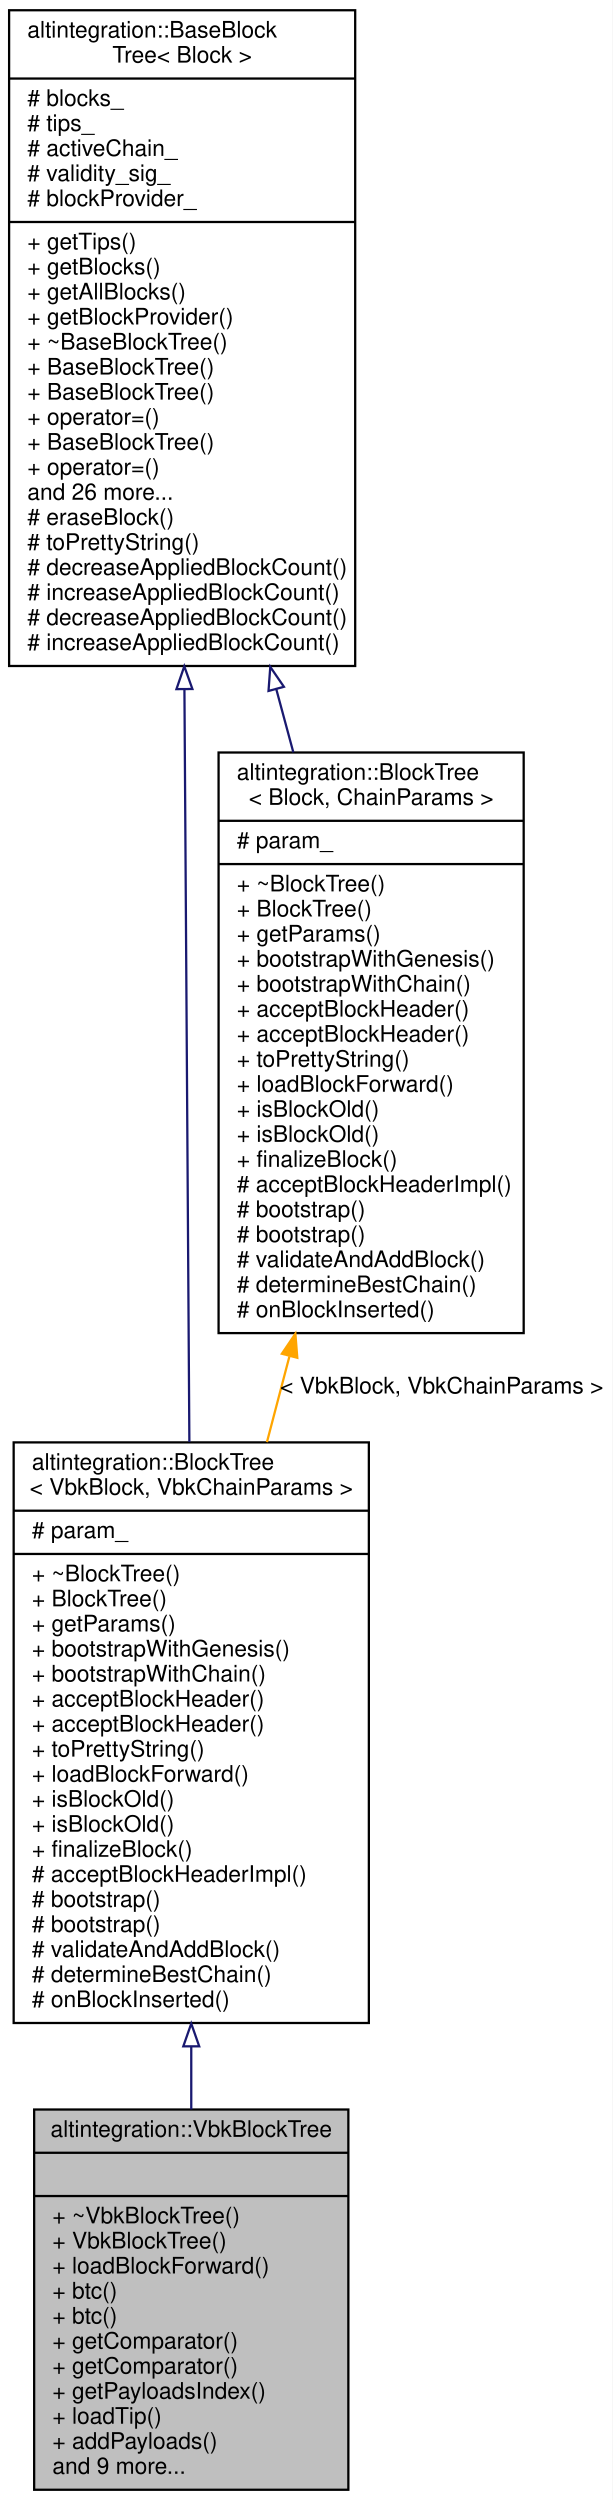
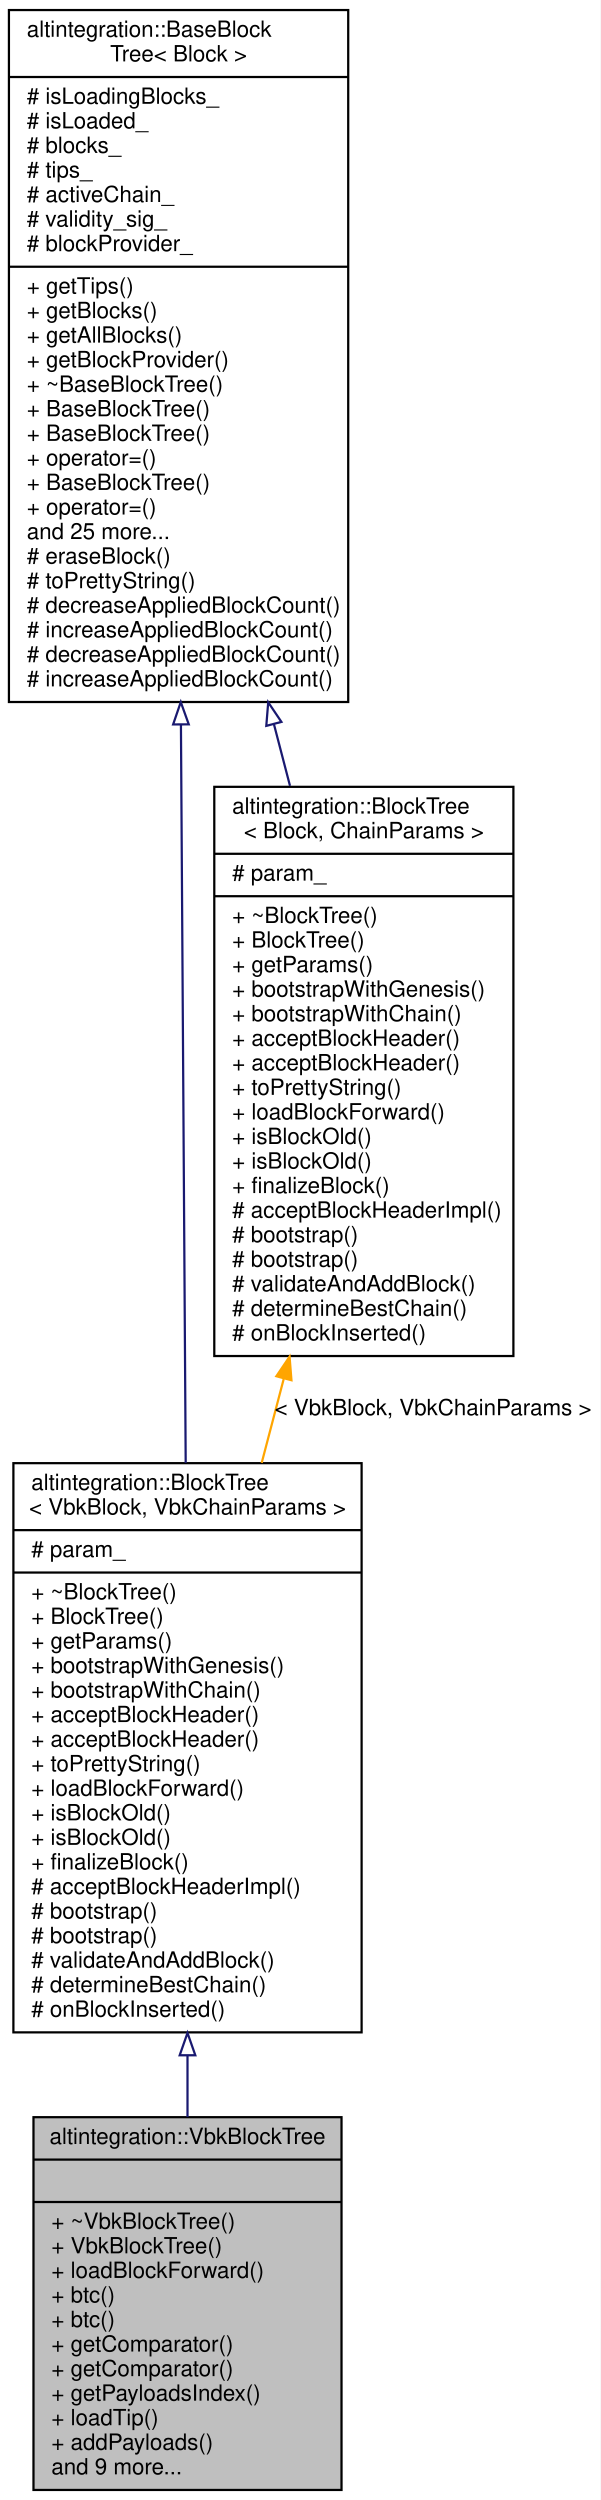
- <svg xmlns="http://www.w3.org/2000/svg" xmlns:xlink="http://www.w3.org/1999/xlink" width="269pt" height="1098pt" viewBox="0.00 0.00 269.00 1098.00">
-   <g id="graph0" class="graph" transform="scale(1 1) rotate(0) translate(4 1094)">
-     <polygon fill="white" stroke="transparent" points="-4,4 -4,-1094 265,-1094 265,4 -4,4" />
+ <svg xmlns="http://www.w3.org/2000/svg" xmlns:xlink="http://www.w3.org/1999/xlink" width="269pt" height="1120pt" viewBox="0.00 0.00 269.00 1120.00">
+   <g id="graph0" class="graph" transform="scale(1 1) rotate(0) translate(4 1116)">
+     <polygon fill="white" stroke="transparent" points="-4,4 -4,-1116 265,-1116 265,4 -4,4" />
    <g id="node1" class="node">
      <g id="a_node1">
        <a xlink:title="Veriblock block tree.">
          <polygon fill="#bfbfbf" stroke="black" points="11,-0.5 11,-167.5 149,-167.5 149,-0.5 11,-0.5" />
          <text text-anchor="middle" x="80" y="-155.5" font-family="Helvetica,sans-Serif" font-size="10.00">altintegration::VbkBlockTree</text>
          <polyline fill="none" stroke="black" points="11,-148.5 149,-148.5 " />
          <text text-anchor="middle" x="80" y="-136.5" font-family="Helvetica,sans-Serif" font-size="10.00"> </text>
          <polyline fill="none" stroke="black" points="11,-129.5 149,-129.5 " />
          <text text-anchor="start" x="19" y="-117.5" font-family="Helvetica,sans-Serif" font-size="10.00">+ ~VbkBlockTree()</text>
          <text text-anchor="start" x="19" y="-106.5" font-family="Helvetica,sans-Serif" font-size="10.00">+ VbkBlockTree()</text>
          <text text-anchor="start" x="19" y="-95.5" font-family="Helvetica,sans-Serif" font-size="10.00">+ loadBlockForward()</text>
          <text text-anchor="start" x="19" y="-84.5" font-family="Helvetica,sans-Serif" font-size="10.00">+ btc()</text>
          <text text-anchor="start" x="19" y="-73.5" font-family="Helvetica,sans-Serif" font-size="10.00">+ btc()</text>
          <text text-anchor="start" x="19" y="-62.5" font-family="Helvetica,sans-Serif" font-size="10.00">+ getComparator()</text>
          <text text-anchor="start" x="19" y="-51.5" font-family="Helvetica,sans-Serif" font-size="10.00">+ getComparator()</text>
          <text text-anchor="start" x="19" y="-40.5" font-family="Helvetica,sans-Serif" font-size="10.00">+ getPayloadsIndex()</text>
          <text text-anchor="start" x="19" y="-29.5" font-family="Helvetica,sans-Serif" font-size="10.00">+ loadTip()</text>
          <text text-anchor="start" x="19" y="-18.5" font-family="Helvetica,sans-Serif" font-size="10.00">+ addPayloads()</text>
          <text text-anchor="start" x="19" y="-7.5" font-family="Helvetica,sans-Serif" font-size="10.00">and 9 more...</text>
        </a>
      </g>
    </g>
    <g id="node2" class="node">
      <g id="a_node2">
        <a xlink:href="structaltintegration_1_1BlockTree.html" target="_top" xlink:title=" ">
          <polygon fill="white" stroke="black" points="2,-205.5 2,-460.5 158,-460.5 158,-205.5 2,-205.5" />
          <text text-anchor="start" x="10" y="-448.5" font-family="Helvetica,sans-Serif" font-size="10.00">altintegration::BlockTree</text>
          <text text-anchor="middle" x="80" y="-437.5" font-family="Helvetica,sans-Serif" font-size="10.00">&lt; VbkBlock, VbkChainParams &gt;</text>
          <polyline fill="none" stroke="black" points="2,-430.5 158,-430.5 " />
          <text text-anchor="start" x="10" y="-418.5" font-family="Helvetica,sans-Serif" font-size="10.00"># param_</text>
          <polyline fill="none" stroke="black" points="2,-411.5 158,-411.5 " />
          <text text-anchor="start" x="10" y="-399.5" font-family="Helvetica,sans-Serif" font-size="10.00">+ ~BlockTree()</text>
          <text text-anchor="start" x="10" y="-388.5" font-family="Helvetica,sans-Serif" font-size="10.00">+ BlockTree()</text>
          <text text-anchor="start" x="10" y="-377.5" font-family="Helvetica,sans-Serif" font-size="10.00">+ getParams()</text>
          <text text-anchor="start" x="10" y="-366.5" font-family="Helvetica,sans-Serif" font-size="10.00">+ bootstrapWithGenesis()</text>
          <text text-anchor="start" x="10" y="-355.5" font-family="Helvetica,sans-Serif" font-size="10.00">+ bootstrapWithChain()</text>
          <text text-anchor="start" x="10" y="-344.5" font-family="Helvetica,sans-Serif" font-size="10.00">+ acceptBlockHeader()</text>
          <text text-anchor="start" x="10" y="-333.5" font-family="Helvetica,sans-Serif" font-size="10.00">+ acceptBlockHeader()</text>
          <text text-anchor="start" x="10" y="-322.5" font-family="Helvetica,sans-Serif" font-size="10.00">+ toPrettyString()</text>
          <text text-anchor="start" x="10" y="-311.5" font-family="Helvetica,sans-Serif" font-size="10.00">+ loadBlockForward()</text>
          <text text-anchor="start" x="10" y="-300.5" font-family="Helvetica,sans-Serif" font-size="10.00">+ isBlockOld()</text>
          <text text-anchor="start" x="10" y="-289.5" font-family="Helvetica,sans-Serif" font-size="10.00">+ isBlockOld()</text>
          <text text-anchor="start" x="10" y="-278.5" font-family="Helvetica,sans-Serif" font-size="10.00">+ finalizeBlock()</text>
          <text text-anchor="start" x="10" y="-267.5" font-family="Helvetica,sans-Serif" font-size="10.00"># acceptBlockHeaderImpl()</text>
          <text text-anchor="start" x="10" y="-256.5" font-family="Helvetica,sans-Serif" font-size="10.00"># bootstrap()</text>
          <text text-anchor="start" x="10" y="-245.5" font-family="Helvetica,sans-Serif" font-size="10.00"># bootstrap()</text>
          <text text-anchor="start" x="10" y="-234.5" font-family="Helvetica,sans-Serif" font-size="10.00"># validateAndAddBlock()</text>
          <text text-anchor="start" x="10" y="-223.5" font-family="Helvetica,sans-Serif" font-size="10.00"># determineBestChain()</text>
          <text text-anchor="start" x="10" y="-212.5" font-family="Helvetica,sans-Serif" font-size="10.00"># onBlockInserted()</text>
        </a>
      </g>
    </g>
    <g id="edge1" class="edge">
      <path fill="none" stroke="midnightblue" d="M80,-195.07C80,-185.72 80,-176.48 80,-167.56" />
      <polygon fill="none" stroke="midnightblue" points="76.5,-195.24 80,-205.24 83.5,-195.24 76.5,-195.24" />
    </g>
    <g id="node3" class="node">
      <g id="a_node3">
        <a xlink:href="structaltintegration_1_1BaseBlockTree.html" target="_top" xlink:title="Base block tree that stores all blocks, maintains tree tips, maintains active chain.">
-           <polygon fill="white" stroke="black" points="0,-801.5 0,-1089.5 152,-1089.5 152,-801.5 0,-801.5" />
-           <text text-anchor="start" x="8" y="-1077.5" font-family="Helvetica,sans-Serif" font-size="10.00">altintegration::BaseBlock</text>
-           <text text-anchor="middle" x="76" y="-1066.5" font-family="Helvetica,sans-Serif" font-size="10.00">Tree&lt; Block &gt;</text>
-           <polyline fill="none" stroke="black" points="0,-1059.5 152,-1059.5 " />
+           <polygon fill="white" stroke="black" points="0,-801.5 0,-1111.5 152,-1111.5 152,-801.5 0,-801.5" />
+           <text text-anchor="start" x="8" y="-1099.5" font-family="Helvetica,sans-Serif" font-size="10.00">altintegration::BaseBlock</text>
+           <text text-anchor="middle" x="76" y="-1088.5" font-family="Helvetica,sans-Serif" font-size="10.00">Tree&lt; Block &gt;</text>
+           <polyline fill="none" stroke="black" points="0,-1081.5 152,-1081.5 " />
+           <text text-anchor="start" x="8" y="-1069.5" font-family="Helvetica,sans-Serif" font-size="10.00"># isLoadingBlocks_</text>
+           <text text-anchor="start" x="8" y="-1058.5" font-family="Helvetica,sans-Serif" font-size="10.00"># isLoaded_</text>
          <text text-anchor="start" x="8" y="-1047.5" font-family="Helvetica,sans-Serif" font-size="10.00"># blocks_</text>
          <text text-anchor="start" x="8" y="-1036.5" font-family="Helvetica,sans-Serif" font-size="10.00"># tips_</text>
          <text text-anchor="start" x="8" y="-1025.5" font-family="Helvetica,sans-Serif" font-size="10.00"># activeChain_</text>
          <text text-anchor="start" x="8" y="-1014.5" font-family="Helvetica,sans-Serif" font-size="10.00"># validity_sig_</text>
          <text text-anchor="start" x="8" y="-1003.5" font-family="Helvetica,sans-Serif" font-size="10.00"># blockProvider_</text>
          <polyline fill="none" stroke="black" points="0,-996.5 152,-996.5 " />
          <text text-anchor="start" x="8" y="-984.5" font-family="Helvetica,sans-Serif" font-size="10.00">+ getTips()</text>
          <text text-anchor="start" x="8" y="-973.5" font-family="Helvetica,sans-Serif" font-size="10.00">+ getBlocks()</text>
          <text text-anchor="start" x="8" y="-962.5" font-family="Helvetica,sans-Serif" font-size="10.00">+ getAllBlocks()</text>
          <text text-anchor="start" x="8" y="-951.5" font-family="Helvetica,sans-Serif" font-size="10.00">+ getBlockProvider()</text>
          <text text-anchor="start" x="8" y="-940.5" font-family="Helvetica,sans-Serif" font-size="10.00">+ ~BaseBlockTree()</text>
          <text text-anchor="start" x="8" y="-929.5" font-family="Helvetica,sans-Serif" font-size="10.00">+ BaseBlockTree()</text>
          <text text-anchor="start" x="8" y="-918.5" font-family="Helvetica,sans-Serif" font-size="10.00">+ BaseBlockTree()</text>
          <text text-anchor="start" x="8" y="-907.5" font-family="Helvetica,sans-Serif" font-size="10.00">+ operator=()</text>
          <text text-anchor="start" x="8" y="-896.5" font-family="Helvetica,sans-Serif" font-size="10.00">+ BaseBlockTree()</text>
          <text text-anchor="start" x="8" y="-885.5" font-family="Helvetica,sans-Serif" font-size="10.00">+ operator=()</text>
-           <text text-anchor="start" x="8" y="-874.5" font-family="Helvetica,sans-Serif" font-size="10.00">and 26 more...</text>
+           <text text-anchor="start" x="8" y="-874.5" font-family="Helvetica,sans-Serif" font-size="10.00">and 25 more...</text>
          <text text-anchor="start" x="8" y="-863.5" font-family="Helvetica,sans-Serif" font-size="10.00"># eraseBlock()</text>
          <text text-anchor="start" x="8" y="-852.5" font-family="Helvetica,sans-Serif" font-size="10.00"># toPrettyString()</text>
          <text text-anchor="start" x="8" y="-841.5" font-family="Helvetica,sans-Serif" font-size="10.00"># decreaseAppliedBlockCount()</text>
          <text text-anchor="start" x="8" y="-830.5" font-family="Helvetica,sans-Serif" font-size="10.00"># increaseAppliedBlockCount()</text>
          <text text-anchor="start" x="8" y="-819.5" font-family="Helvetica,sans-Serif" font-size="10.00"># decreaseAppliedBlockCount()</text>
          <text text-anchor="start" x="8" y="-808.5" font-family="Helvetica,sans-Serif" font-size="10.00"># increaseAppliedBlockCount()</text>
        </a>
      </g>
    </g>
    <g id="edge2" class="edge">
-       <path fill="none" stroke="midnightblue" d="M77,-791.28C77.67,-689.24 78.54,-556.77 79.17,-460.7" />
-       <polygon fill="none" stroke="midnightblue" points="73.5,-791.34 76.94,-801.36 80.5,-791.39 73.5,-791.34" />
+       <path fill="none" stroke="midnightblue" d="M77.06,-791.22C77.72,-687.69 78.57,-556.04 79.19,-460.62" />
+       <polygon fill="none" stroke="midnightblue" points="73.56,-791.45 76.99,-801.47 80.56,-791.49 73.56,-791.45" />
    </g>
    <g id="node4" class="node">
      <g id="a_node4">
        <a xlink:href="structaltintegration_1_1BlockTree.html" target="_top" xlink:title="BlockTree is a tree of blocks with single &quot;bootstrap&quot; block as root.">
          <polygon fill="white" stroke="black" points="92,-508.5 92,-763.5 226,-763.5 226,-508.5 92,-508.5" />
          <text text-anchor="start" x="100" y="-751.5" font-family="Helvetica,sans-Serif" font-size="10.00">altintegration::BlockTree</text>
          <text text-anchor="middle" x="159" y="-740.5" font-family="Helvetica,sans-Serif" font-size="10.00">&lt; Block, ChainParams &gt;</text>
          <polyline fill="none" stroke="black" points="92,-733.5 226,-733.5 " />
          <text text-anchor="start" x="100" y="-721.5" font-family="Helvetica,sans-Serif" font-size="10.00"># param_</text>
          <polyline fill="none" stroke="black" points="92,-714.5 226,-714.5 " />
          <text text-anchor="start" x="100" y="-702.5" font-family="Helvetica,sans-Serif" font-size="10.00">+ ~BlockTree()</text>
          <text text-anchor="start" x="100" y="-691.5" font-family="Helvetica,sans-Serif" font-size="10.00">+ BlockTree()</text>
          <text text-anchor="start" x="100" y="-680.5" font-family="Helvetica,sans-Serif" font-size="10.00">+ getParams()</text>
          <text text-anchor="start" x="100" y="-669.5" font-family="Helvetica,sans-Serif" font-size="10.00">+ bootstrapWithGenesis()</text>
          <text text-anchor="start" x="100" y="-658.5" font-family="Helvetica,sans-Serif" font-size="10.00">+ bootstrapWithChain()</text>
          <text text-anchor="start" x="100" y="-647.5" font-family="Helvetica,sans-Serif" font-size="10.00">+ acceptBlockHeader()</text>
          <text text-anchor="start" x="100" y="-636.5" font-family="Helvetica,sans-Serif" font-size="10.00">+ acceptBlockHeader()</text>
          <text text-anchor="start" x="100" y="-625.5" font-family="Helvetica,sans-Serif" font-size="10.00">+ toPrettyString()</text>
          <text text-anchor="start" x="100" y="-614.5" font-family="Helvetica,sans-Serif" font-size="10.00">+ loadBlockForward()</text>
          <text text-anchor="start" x="100" y="-603.5" font-family="Helvetica,sans-Serif" font-size="10.00">+ isBlockOld()</text>
          <text text-anchor="start" x="100" y="-592.5" font-family="Helvetica,sans-Serif" font-size="10.00">+ isBlockOld()</text>
          <text text-anchor="start" x="100" y="-581.5" font-family="Helvetica,sans-Serif" font-size="10.00">+ finalizeBlock()</text>
          <text text-anchor="start" x="100" y="-570.5" font-family="Helvetica,sans-Serif" font-size="10.00"># acceptBlockHeaderImpl()</text>
          <text text-anchor="start" x="100" y="-559.5" font-family="Helvetica,sans-Serif" font-size="10.00"># bootstrap()</text>
          <text text-anchor="start" x="100" y="-548.5" font-family="Helvetica,sans-Serif" font-size="10.00"># bootstrap()</text>
          <text text-anchor="start" x="100" y="-537.5" font-family="Helvetica,sans-Serif" font-size="10.00"># validateAndAddBlock()</text>
          <text text-anchor="start" x="100" y="-526.5" font-family="Helvetica,sans-Serif" font-size="10.00"># determineBestChain()</text>
          <text text-anchor="start" x="100" y="-515.5" font-family="Helvetica,sans-Serif" font-size="10.00"># onBlockInserted()</text>
        </a>
      </g>
    </g>
    <g id="edge4" class="edge">
-       <path fill="none" stroke="midnightblue" d="M117.32,-791.4C119.84,-782.09 122.35,-772.77 124.83,-763.58" />
-       <polygon fill="none" stroke="midnightblue" points="113.93,-790.54 114.71,-801.1 120.69,-792.36 113.93,-790.54" />
+       <path fill="none" stroke="midnightblue" d="M118.69,-791.68C121.12,-782.37 123.54,-773.08 125.92,-763.93" />
+       <polygon fill="none" stroke="midnightblue" points="115.3,-790.82 116.16,-801.38 122.07,-792.59 115.3,-790.82" />
    </g>
    <g id="edge3" class="edge">
      <path fill="none" stroke="orange" d="M123.1,-498.22C119.81,-485.7 116.5,-473.05 113.24,-460.63" />
      <polygon fill="orange" stroke="orange" points="119.8,-499.44 125.73,-508.22 126.57,-497.66 119.8,-499.44" />
      <text text-anchor="middle" x="190" y="-482" font-family="Helvetica,sans-Serif" font-size="10.00"> &lt; VbkBlock, VbkChainParams &gt;</text>
    </g>
  </g>
</svg>
